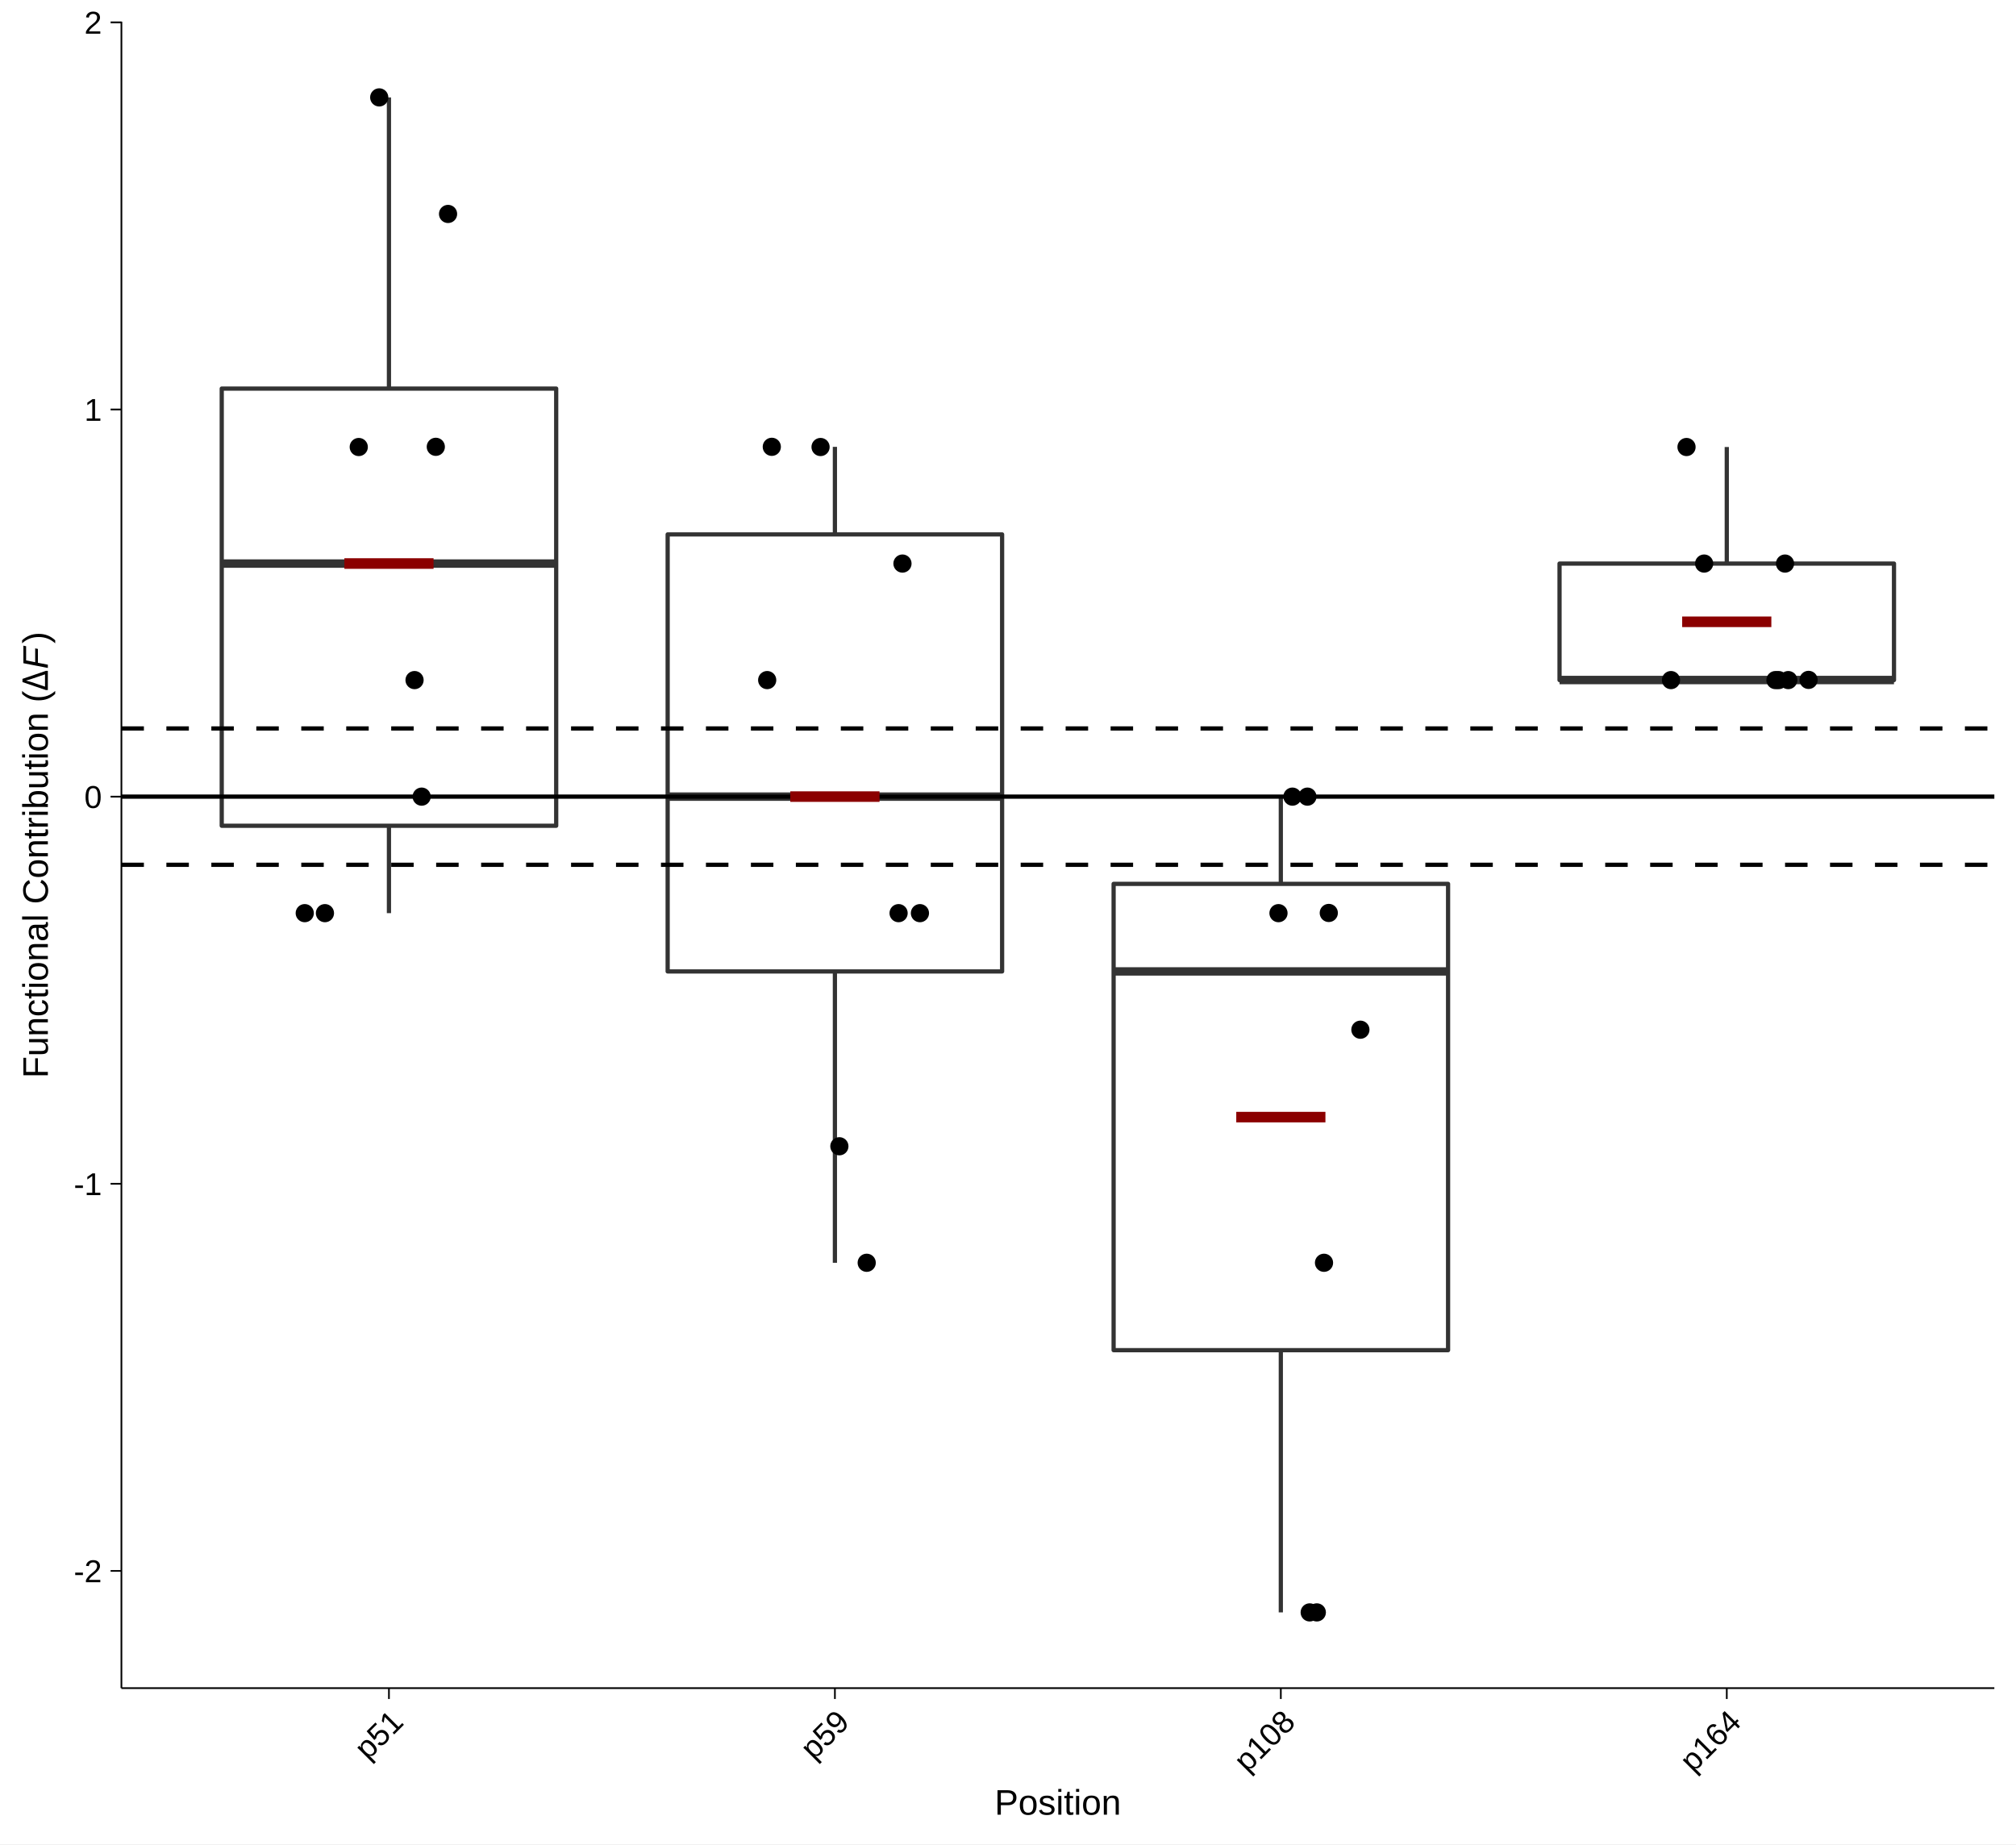
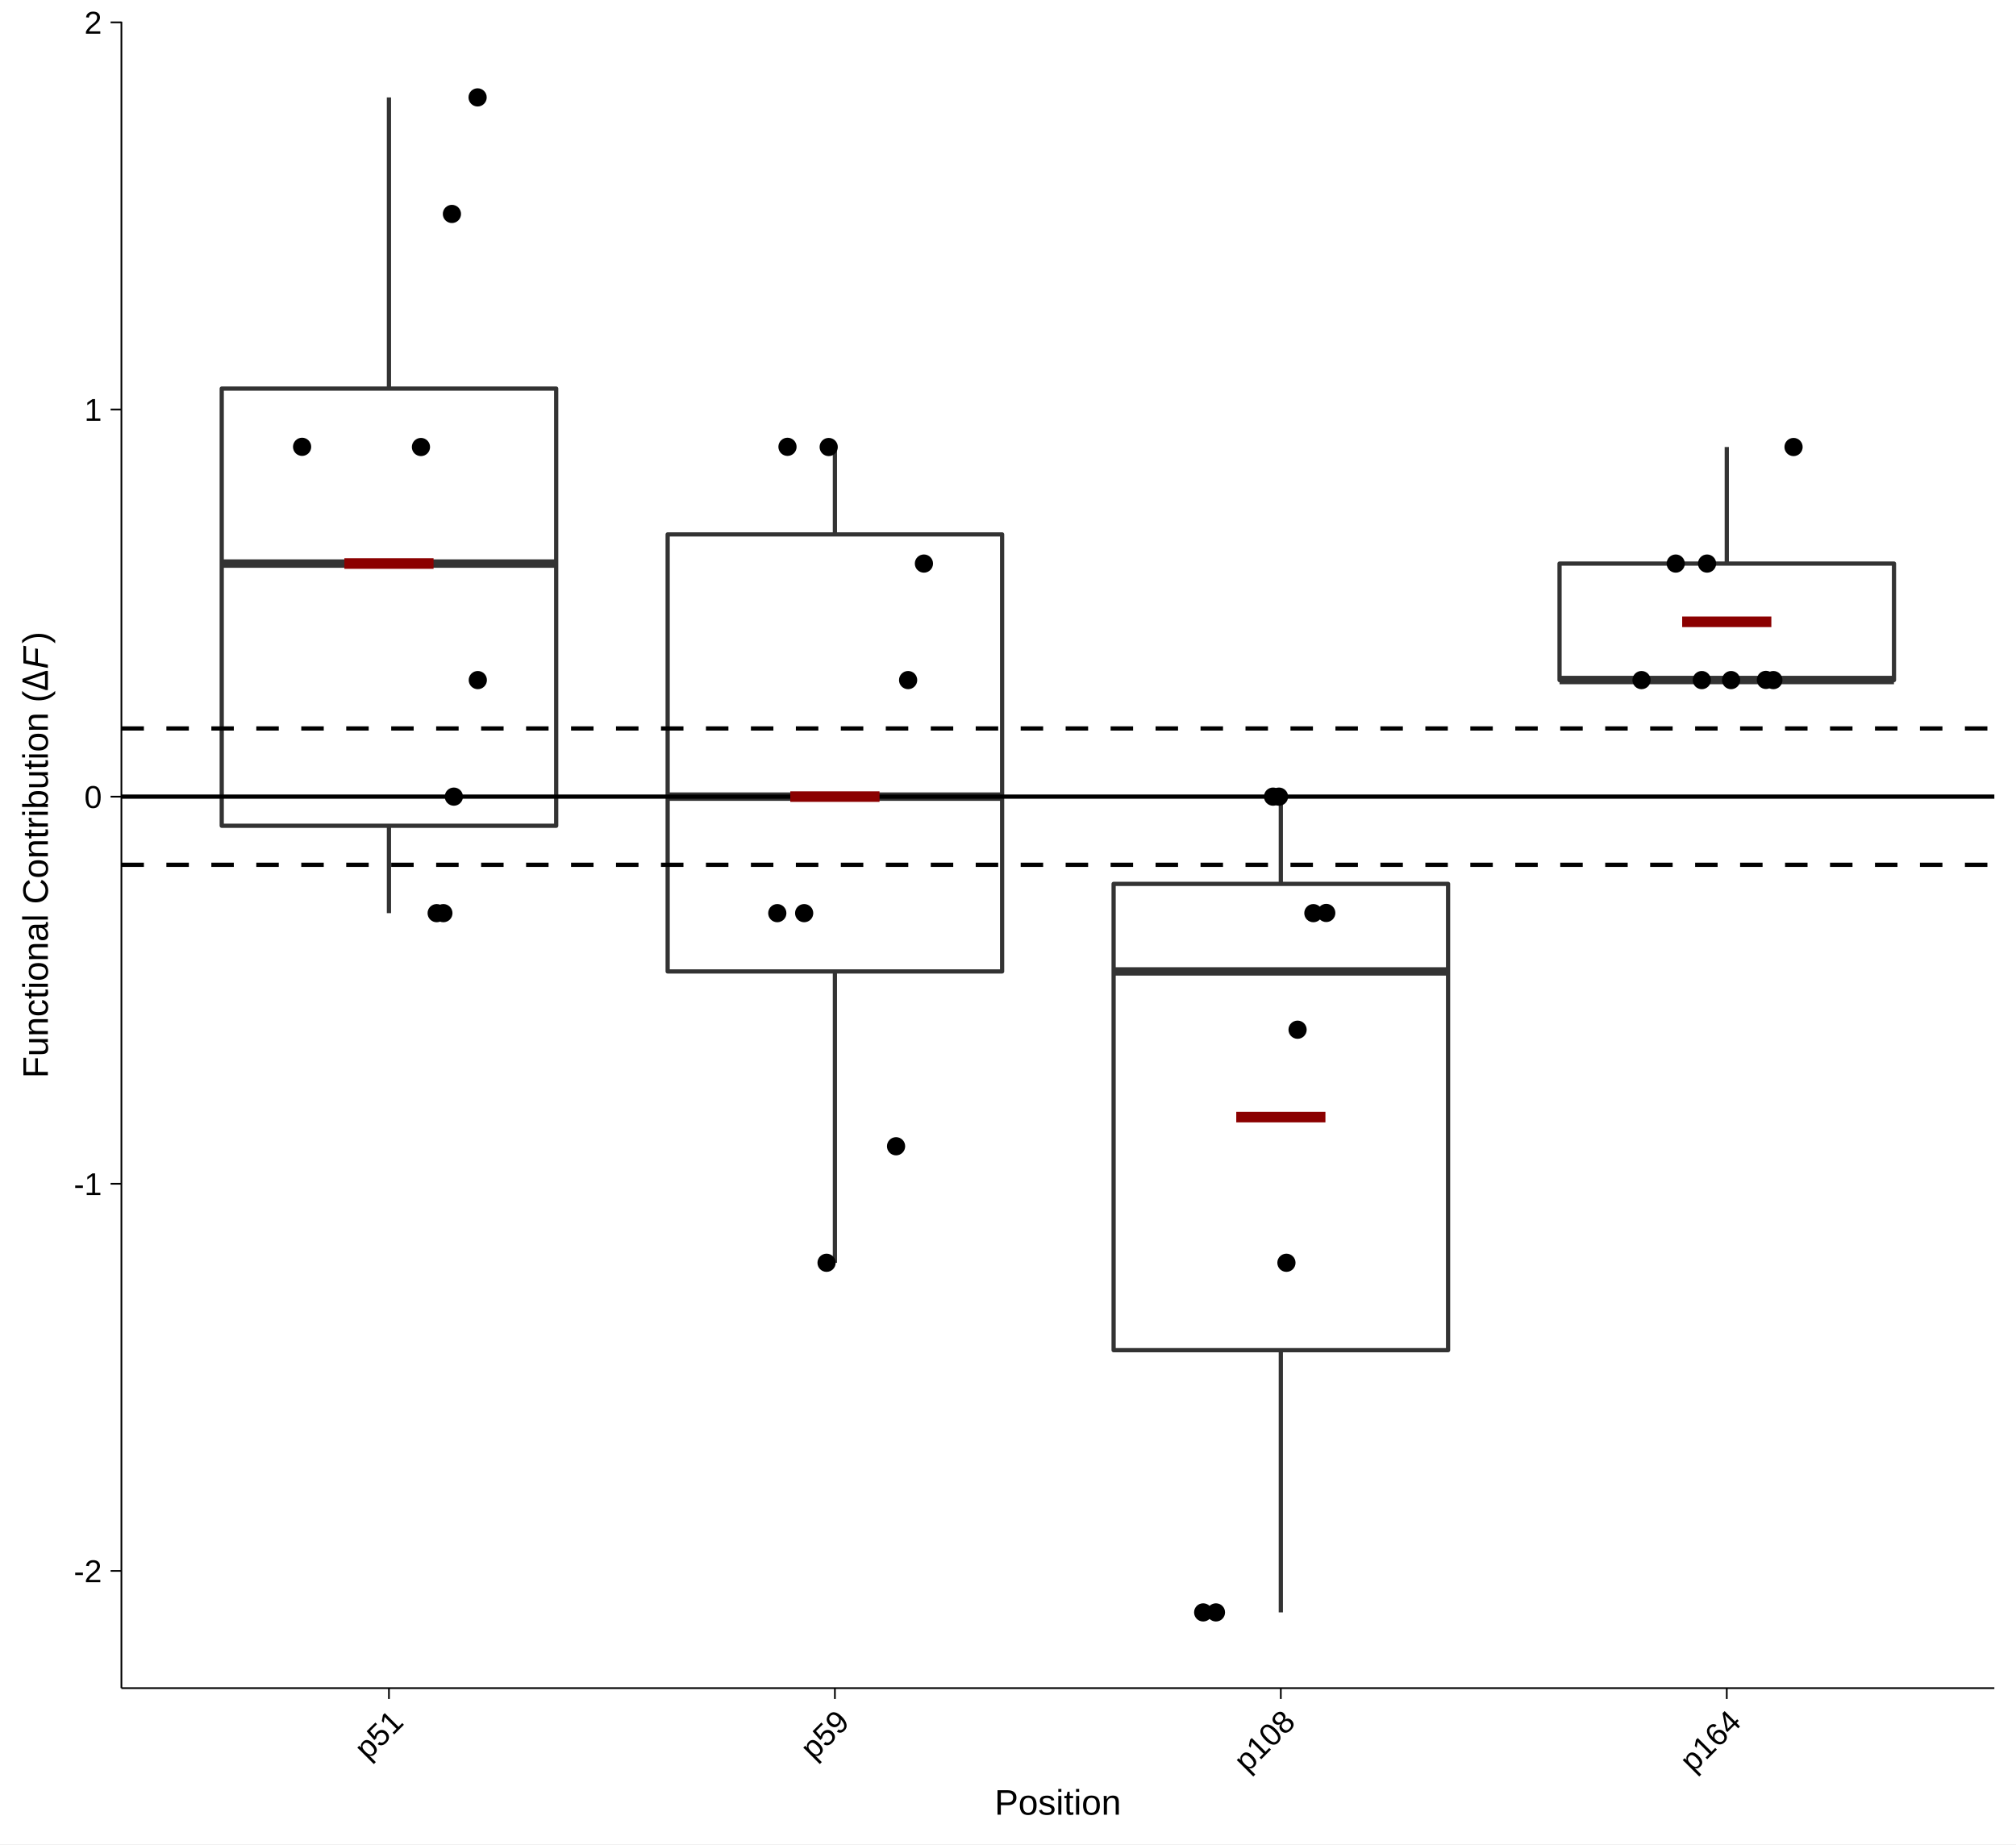
<svg xmlns="http://www.w3.org/2000/svg" class="svglite" width="510.24pt" height="466.77pt" viewBox="0 0 510.24 466.77">
  <defs>
    <style type="text/css">
    .svglite line, .svglite polyline, .svglite polygon, .svglite path, .svglite rect, .svglite circle {
      fill: none;
      stroke: #000000;
      stroke-linecap: round;
      stroke-linejoin: round;
      stroke-miterlimit: 10.00;
    }
  </style>
  </defs>
  <rect width="100%" height="100%" style="stroke: none; fill: #FFFFFF;" />
  <defs>
    <clipPath id="cpMC4wMHw1MTAuMjR8MC4wMHw0NjYuNzc=">
      <rect x="0.00" y="0.00" width="510.24" height="466.77" />
    </clipPath>
  </defs>
  <g clip-path="url(#cpMC4wMHw1MTAuMjR8MC4wMHw0NjYuNzc=)">
    <rect x="0.00" y="0.00" width="510.24" height="466.77" style="stroke-width: 1.07; stroke: #FFFFFF; fill: #FFFFFF;" />
  </g>
  <defs>
    <clipPath id="cpMzAuNzN8NTA0Ljc2fDUuNDh8NDI3LjI3">
      <rect x="30.73" y="5.48" width="474.03" height="421.79" />
    </clipPath>
  </defs>
  <g clip-path="url(#cpMzAuNzN8NTA0Ljc2fDUuNDh8NDI3LjI3)">
    <rect x="30.73" y="5.48" width="474.03" height="421.79" style="stroke-width: 1.07; stroke: none; fill: #FFFFFF;" />
    <line x1="98.44" y1="98.35" x2="98.44" y2="24.65" style="stroke-width: 1.07; stroke: #333333; stroke-linecap: butt;" />
    <line x1="98.44" y1="209.00" x2="98.44" y2="231.12" style="stroke-width: 1.07; stroke: #333333; stroke-linecap: butt;" />
    <polygon points="56.12,98.35 56.12,209.00 140.77,209.00 140.77,98.35 56.12,98.35 " style="stroke-width: 1.07; stroke: #333333; fill: #FFFFFF;" />
    <line x1="56.12" y1="142.64" x2="140.77" y2="142.64" style="stroke-width: 2.13; stroke: #333333; stroke-linecap: butt;" />
    <line x1="211.31" y1="135.26" x2="211.31" y2="113.09" style="stroke-width: 1.07; stroke: #333333; stroke-linecap: butt;" />
    <line x1="211.31" y1="245.87" x2="211.31" y2="319.61" style="stroke-width: 1.07; stroke: #333333; stroke-linecap: butt;" />
    <polygon points="168.98,135.26 168.98,245.87 253.63,245.87 253.63,135.26 168.98,135.26 " style="stroke-width: 1.07; stroke: #333333; fill: #FFFFFF;" />
    <line x1="168.98" y1="201.63" x2="253.63" y2="201.63" style="stroke-width: 2.13; stroke: #333333; stroke-linecap: butt;" />
    <line x1="324.17" y1="223.71" x2="324.17" y2="201.63" style="stroke-width: 1.07; stroke: #333333; stroke-linecap: butt;" />
    <line x1="324.17" y1="341.73" x2="324.17" y2="408.10" style="stroke-width: 1.07; stroke: #333333; stroke-linecap: butt;" />
    <polygon points="281.85,223.71 281.85,341.73 366.50,341.73 366.50,223.71 281.85,223.71 " style="stroke-width: 1.07; stroke: #333333; fill: #FFFFFF;" />
    <line x1="281.85" y1="245.87" x2="366.50" y2="245.87" style="stroke-width: 2.13; stroke: #333333; stroke-linecap: butt;" />
    <line x1="437.04" y1="142.64" x2="437.04" y2="113.14" style="stroke-width: 1.07; stroke: #333333; stroke-linecap: butt;" />
    <line x1="437.04" y1="172.13" x2="437.04" y2="172.13" style="stroke-width: 1.07; stroke: #333333; stroke-linecap: butt;" />
    <polygon points="394.71,142.64 394.71,172.13 479.36,172.13 479.36,142.64 394.71,142.64 " style="stroke-width: 1.07; stroke: #333333; fill: #FFFFFF;" />
    <line x1="394.71" y1="172.11" x2="479.36" y2="172.11" style="stroke-width: 2.13; stroke: #333333; stroke-linecap: butt;" />
-     <circle cx="95.98" cy="24.65" r="1.95" style="stroke-width: 0.71; fill: #000000;" />
-     <circle cx="113.40" cy="54.15" r="1.95" style="stroke-width: 0.71; fill: #000000;" />
-     <circle cx="77.13" cy="231.12" r="1.95" style="stroke-width: 0.71; fill: #000000;" />
-     <circle cx="82.24" cy="231.12" r="1.95" style="stroke-width: 0.71; fill: #000000;" />
-     <circle cx="104.92" cy="172.13" r="1.95" style="stroke-width: 0.71; fill: #000000;" />
-     <circle cx="106.72" cy="201.63" r="1.95" style="stroke-width: 0.71; fill: #000000;" />
-     <circle cx="90.80" cy="113.14" r="1.95" style="stroke-width: 0.71; fill: #000000;" />
-     <circle cx="110.30" cy="113.09" r="1.95" style="stroke-width: 0.71; fill: #000000;" />
-     <circle cx="194.17" cy="172.13" r="1.95" style="stroke-width: 0.71; fill: #000000;" />
-     <circle cx="228.41" cy="142.64" r="1.95" style="stroke-width: 0.71; fill: #000000;" />
-     <circle cx="227.43" cy="231.12" r="1.95" style="stroke-width: 0.71; fill: #000000;" />
-     <circle cx="232.83" cy="231.12" r="1.95" style="stroke-width: 0.71; fill: #000000;" />
-     <circle cx="219.36" cy="319.61" r="1.95" style="stroke-width: 0.71; fill: #000000;" />
-     <circle cx="212.44" cy="290.12" r="1.95" style="stroke-width: 0.71; fill: #000000;" />
-     <circle cx="207.68" cy="113.14" r="1.95" style="stroke-width: 0.71; fill: #000000;" />
-     <circle cx="195.34" cy="113.09" r="1.95" style="stroke-width: 0.71; fill: #000000;" />
-     <circle cx="327.11" cy="201.63" r="1.95" style="stroke-width: 0.71; fill: #000000;" />
-     <circle cx="323.58" cy="231.12" r="1.95" style="stroke-width: 0.71; fill: #000000;" />
-     <circle cx="344.31" cy="260.62" r="1.95" style="stroke-width: 0.71; fill: #000000;" />
-     <circle cx="335.10" cy="319.61" r="1.95" style="stroke-width: 0.71; fill: #000000;" />
-     <circle cx="331.48" cy="408.10" r="1.95" style="stroke-width: 0.71; fill: #000000;" />
-     <circle cx="333.28" cy="408.10" r="1.95" style="stroke-width: 0.71; fill: #000000;" />
-     <circle cx="330.90" cy="201.63" r="1.95" style="stroke-width: 0.71; fill: #000000;" />
-     <circle cx="336.31" cy="231.07" r="1.95" style="stroke-width: 0.71; fill: #000000;" />
-     <circle cx="451.78" cy="142.64" r="1.95" style="stroke-width: 0.71; fill: #000000;" />
-     <circle cx="449.36" cy="172.13" r="1.95" style="stroke-width: 0.71; fill: #000000;" />
-     <circle cx="426.85" cy="113.14" r="1.95" style="stroke-width: 0.71; fill: #000000;" />
-     <circle cx="450.17" cy="172.13" r="1.95" style="stroke-width: 0.71; fill: #000000;" />
-     <circle cx="422.92" cy="172.13" r="1.95" style="stroke-width: 0.71; fill: #000000;" />
-     <circle cx="452.60" cy="172.13" r="1.95" style="stroke-width: 0.71; fill: #000000;" />
-     <circle cx="431.31" cy="142.64" r="1.95" style="stroke-width: 0.71; fill: #000000;" />
-     <circle cx="457.74" cy="172.08" r="1.95" style="stroke-width: 0.71; fill: #000000;" />
+     <circle cx="120.88" cy="24.65" r="1.95" style="stroke-width: 0.71; fill: #000000;" />
+     <circle cx="114.38" cy="54.15" r="1.95" style="stroke-width: 0.71; fill: #000000;" />
+     <circle cx="110.52" cy="231.12" r="1.95" style="stroke-width: 0.71; fill: #000000;" />
+     <circle cx="112.22" cy="231.12" r="1.95" style="stroke-width: 0.71; fill: #000000;" />
+     <circle cx="120.93" cy="172.13" r="1.95" style="stroke-width: 0.71; fill: #000000;" />
+     <circle cx="114.87" cy="201.63" r="1.95" style="stroke-width: 0.71; fill: #000000;" />
+     <circle cx="106.54" cy="113.14" r="1.95" style="stroke-width: 0.71; fill: #000000;" />
+     <circle cx="76.46" cy="113.09" r="1.95" style="stroke-width: 0.71; fill: #000000;" />
+     <circle cx="229.84" cy="172.13" r="1.95" style="stroke-width: 0.71; fill: #000000;" />
+     <circle cx="233.84" cy="142.64" r="1.95" style="stroke-width: 0.71; fill: #000000;" />
+     <circle cx="196.73" cy="231.12" r="1.95" style="stroke-width: 0.71; fill: #000000;" />
+     <circle cx="203.53" cy="231.12" r="1.95" style="stroke-width: 0.71; fill: #000000;" />
+     <circle cx="209.20" cy="319.61" r="1.95" style="stroke-width: 0.71; fill: #000000;" />
+     <circle cx="226.79" cy="290.12" r="1.95" style="stroke-width: 0.71; fill: #000000;" />
+     <circle cx="209.74" cy="113.14" r="1.95" style="stroke-width: 0.71; fill: #000000;" />
+     <circle cx="199.31" cy="113.09" r="1.95" style="stroke-width: 0.71; fill: #000000;" />
+     <circle cx="323.71" cy="201.63" r="1.95" style="stroke-width: 0.71; fill: #000000;" />
+     <circle cx="332.41" cy="231.12" r="1.95" style="stroke-width: 0.71; fill: #000000;" />
+     <circle cx="328.41" cy="260.62" r="1.95" style="stroke-width: 0.71; fill: #000000;" />
+     <circle cx="325.59" cy="319.61" r="1.95" style="stroke-width: 0.71; fill: #000000;" />
+     <circle cx="307.75" cy="408.10" r="1.95" style="stroke-width: 0.71; fill: #000000;" />
+     <circle cx="304.52" cy="408.10" r="1.95" style="stroke-width: 0.71; fill: #000000;" />
+     <circle cx="322.20" cy="201.63" r="1.95" style="stroke-width: 0.71; fill: #000000;" />
+     <circle cx="335.67" cy="231.07" r="1.95" style="stroke-width: 0.71; fill: #000000;" />
+     <circle cx="424.12" cy="142.64" r="1.95" style="stroke-width: 0.71; fill: #000000;" />
+     <circle cx="430.72" cy="172.13" r="1.95" style="stroke-width: 0.71; fill: #000000;" />
+     <circle cx="453.94" cy="113.14" r="1.95" style="stroke-width: 0.71; fill: #000000;" />
+     <circle cx="438.13" cy="172.13" r="1.95" style="stroke-width: 0.71; fill: #000000;" />
+     <circle cx="415.46" cy="172.13" r="1.95" style="stroke-width: 0.71; fill: #000000;" />
+     <circle cx="448.83" cy="172.13" r="1.95" style="stroke-width: 0.71; fill: #000000;" />
+     <circle cx="432.05" cy="142.64" r="1.95" style="stroke-width: 0.71; fill: #000000;" />
+     <circle cx="446.94" cy="172.08" r="1.95" style="stroke-width: 0.71; fill: #000000;" />
    <line x1="30.73" y1="201.63" x2="504.76" y2="201.63" style="stroke-width: 1.07; stroke-linecap: butt;" />
    <line x1="30.73" y1="184.37" x2="504.76" y2="184.37" style="stroke-width: 1.07; stroke-dasharray: 5.69,5.69; stroke-linecap: butt;" />
    <line x1="30.73" y1="218.88" x2="504.76" y2="218.88" style="stroke-width: 1.07; stroke-dasharray: 5.69,5.69; stroke-linecap: butt;" />
    <line x1="87.16" y1="142.63" x2="109.73" y2="142.63" style="stroke-width: 2.67; stroke: #8B0000; stroke-linecap: butt;" />
    <line x1="200.02" y1="201.62" x2="222.60" y2="201.62" style="stroke-width: 2.67; stroke: #8B0000; stroke-linecap: butt;" />
    <line x1="312.89" y1="282.74" x2="335.46" y2="282.74" style="stroke-width: 2.67; stroke: #8B0000; stroke-linecap: butt;" />
    <line x1="425.75" y1="157.38" x2="448.32" y2="157.38" style="stroke-width: 2.67; stroke: #8B0000; stroke-linecap: butt;" />
  </g>
  <g clip-path="url(#cpMC4wMHw1MTAuMjR8MC4wMHw0NjYuNzc=)">
    <polyline points="30.73,427.27 30.73,5.48 " style="stroke-width: 0.43; stroke-linecap: butt;" />
    <text x="25.79" y="400.46" text-anchor="end" style="font-size: 8.00px; font-family: Arial;" textLength="7.11px" lengthAdjust="spacingAndGlyphs">-2</text>
    <text x="25.79" y="302.48" text-anchor="end" style="font-size: 8.00px; font-family: Arial;" textLength="7.11px" lengthAdjust="spacingAndGlyphs">-1</text>
    <text x="25.79" y="204.50" text-anchor="end" style="font-size: 8.00px; font-family: Arial;" textLength="4.45px" lengthAdjust="spacingAndGlyphs">0</text>
    <text x="25.79" y="106.51" text-anchor="end" style="font-size: 8.00px; font-family: Arial;" textLength="4.45px" lengthAdjust="spacingAndGlyphs">1</text>
    <text x="25.79" y="8.53" text-anchor="end" style="font-size: 8.00px; font-family: Arial;" textLength="4.45px" lengthAdjust="spacingAndGlyphs">2</text>
    <polyline points="27.99,397.60 30.73,397.60 " style="stroke-width: 0.43; stroke-linecap: butt;" />
    <polyline points="27.99,299.61 30.73,299.61 " style="stroke-width: 0.43; stroke-linecap: butt;" />
    <polyline points="27.99,201.63 30.73,201.63 " style="stroke-width: 0.43; stroke-linecap: butt;" />
    <polyline points="27.99,103.64 30.73,103.64 " style="stroke-width: 0.43; stroke-linecap: butt;" />
    <polyline points="27.99,5.66 30.73,5.66 " style="stroke-width: 0.43; stroke-linecap: butt;" />
    <polyline points="30.73,427.27 504.76,427.27 " style="stroke-width: 0.43; stroke-linecap: butt;" />
    <polyline points="98.44,430.01 98.44,427.27 " style="stroke-width: 0.43; stroke-linecap: butt;" />
    <polyline points="211.31,430.01 211.31,427.27 " style="stroke-width: 0.43; stroke-linecap: butt;" />
    <polyline points="324.17,430.01 324.17,427.27 " style="stroke-width: 0.43; stroke-linecap: butt;" />
    <polyline points="437.04,430.01 437.04,427.27 " style="stroke-width: 0.43; stroke-linecap: butt;" />
    <text transform="translate(102.50,436.26) rotate(-45)" text-anchor="end" style="font-size: 8.00px; font-family: Arial;" textLength="13.35px" lengthAdjust="spacingAndGlyphs">p51</text>
    <text transform="translate(215.37,436.26) rotate(-45)" text-anchor="end" style="font-size: 8.00px; font-family: Arial;" textLength="13.35px" lengthAdjust="spacingAndGlyphs">p59</text>
    <text transform="translate(328.23,436.26) rotate(-45)" text-anchor="end" style="font-size: 8.00px; font-family: Arial;" textLength="17.80px" lengthAdjust="spacingAndGlyphs">p108</text>
    <text transform="translate(441.10,436.26) rotate(-45)" text-anchor="end" style="font-size: 8.00px; font-family: Arial;" textLength="17.80px" lengthAdjust="spacingAndGlyphs">p164</text>
    <text x="267.74" y="459.30" text-anchor="middle" style="font-size: 9.00px; font-family: Arial;" textLength="32.02px" lengthAdjust="spacingAndGlyphs">Position</text>
    <text transform="translate(12.11,272.88) rotate(-90)" style="font-size: 9.00px; font-family: Arial;" textLength="98.04px" lengthAdjust="spacingAndGlyphs">Functional Contribution (</text>
    <text transform="translate(12.11,174.84) rotate(-90)" style="font-size: 9.00px; font-family: Symbol;" textLength="5.51px" lengthAdjust="spacingAndGlyphs">Δ</text>
    <text transform="translate(12.11,169.34) rotate(-90)" style="font-size: 9.00px; font-style: italic; font-family: Arial;" textLength="5.50px" lengthAdjust="spacingAndGlyphs">F</text>
    <text transform="translate(12.11,162.87) rotate(-90)" style="font-size: 9.00px; font-family: Arial;" textLength="3.00px" lengthAdjust="spacingAndGlyphs">)</text>
  </g>
</svg>
